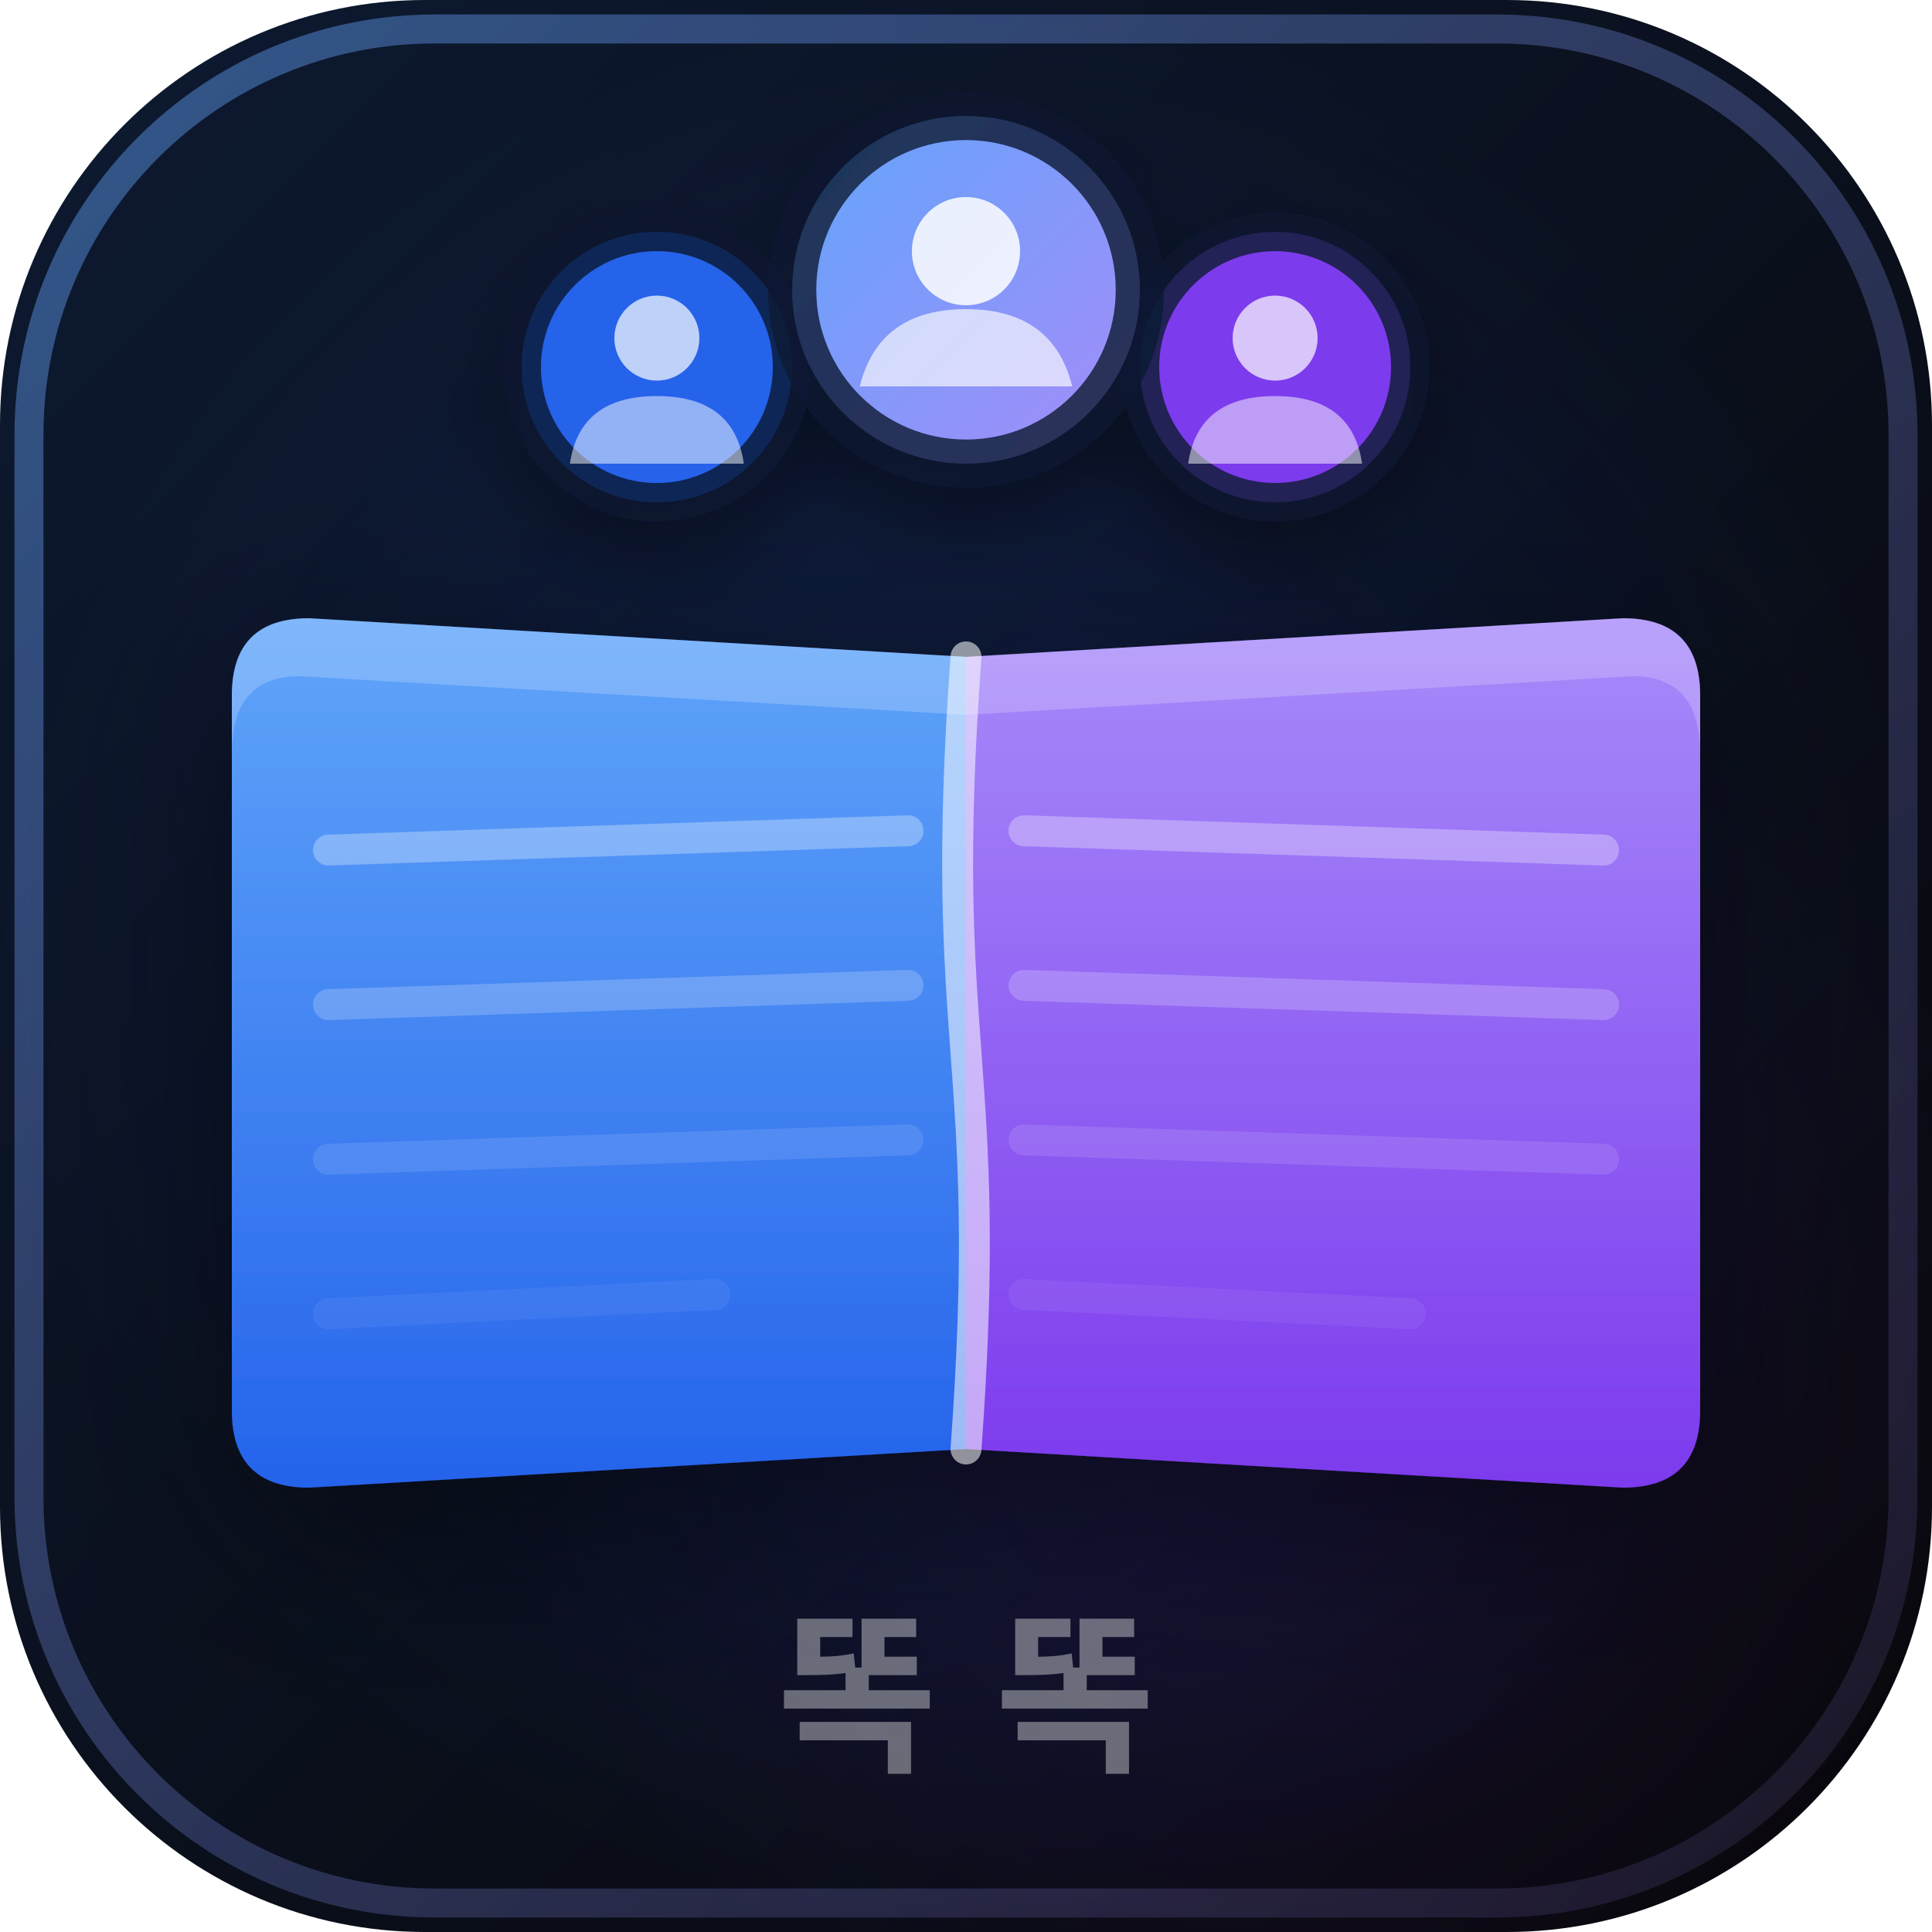
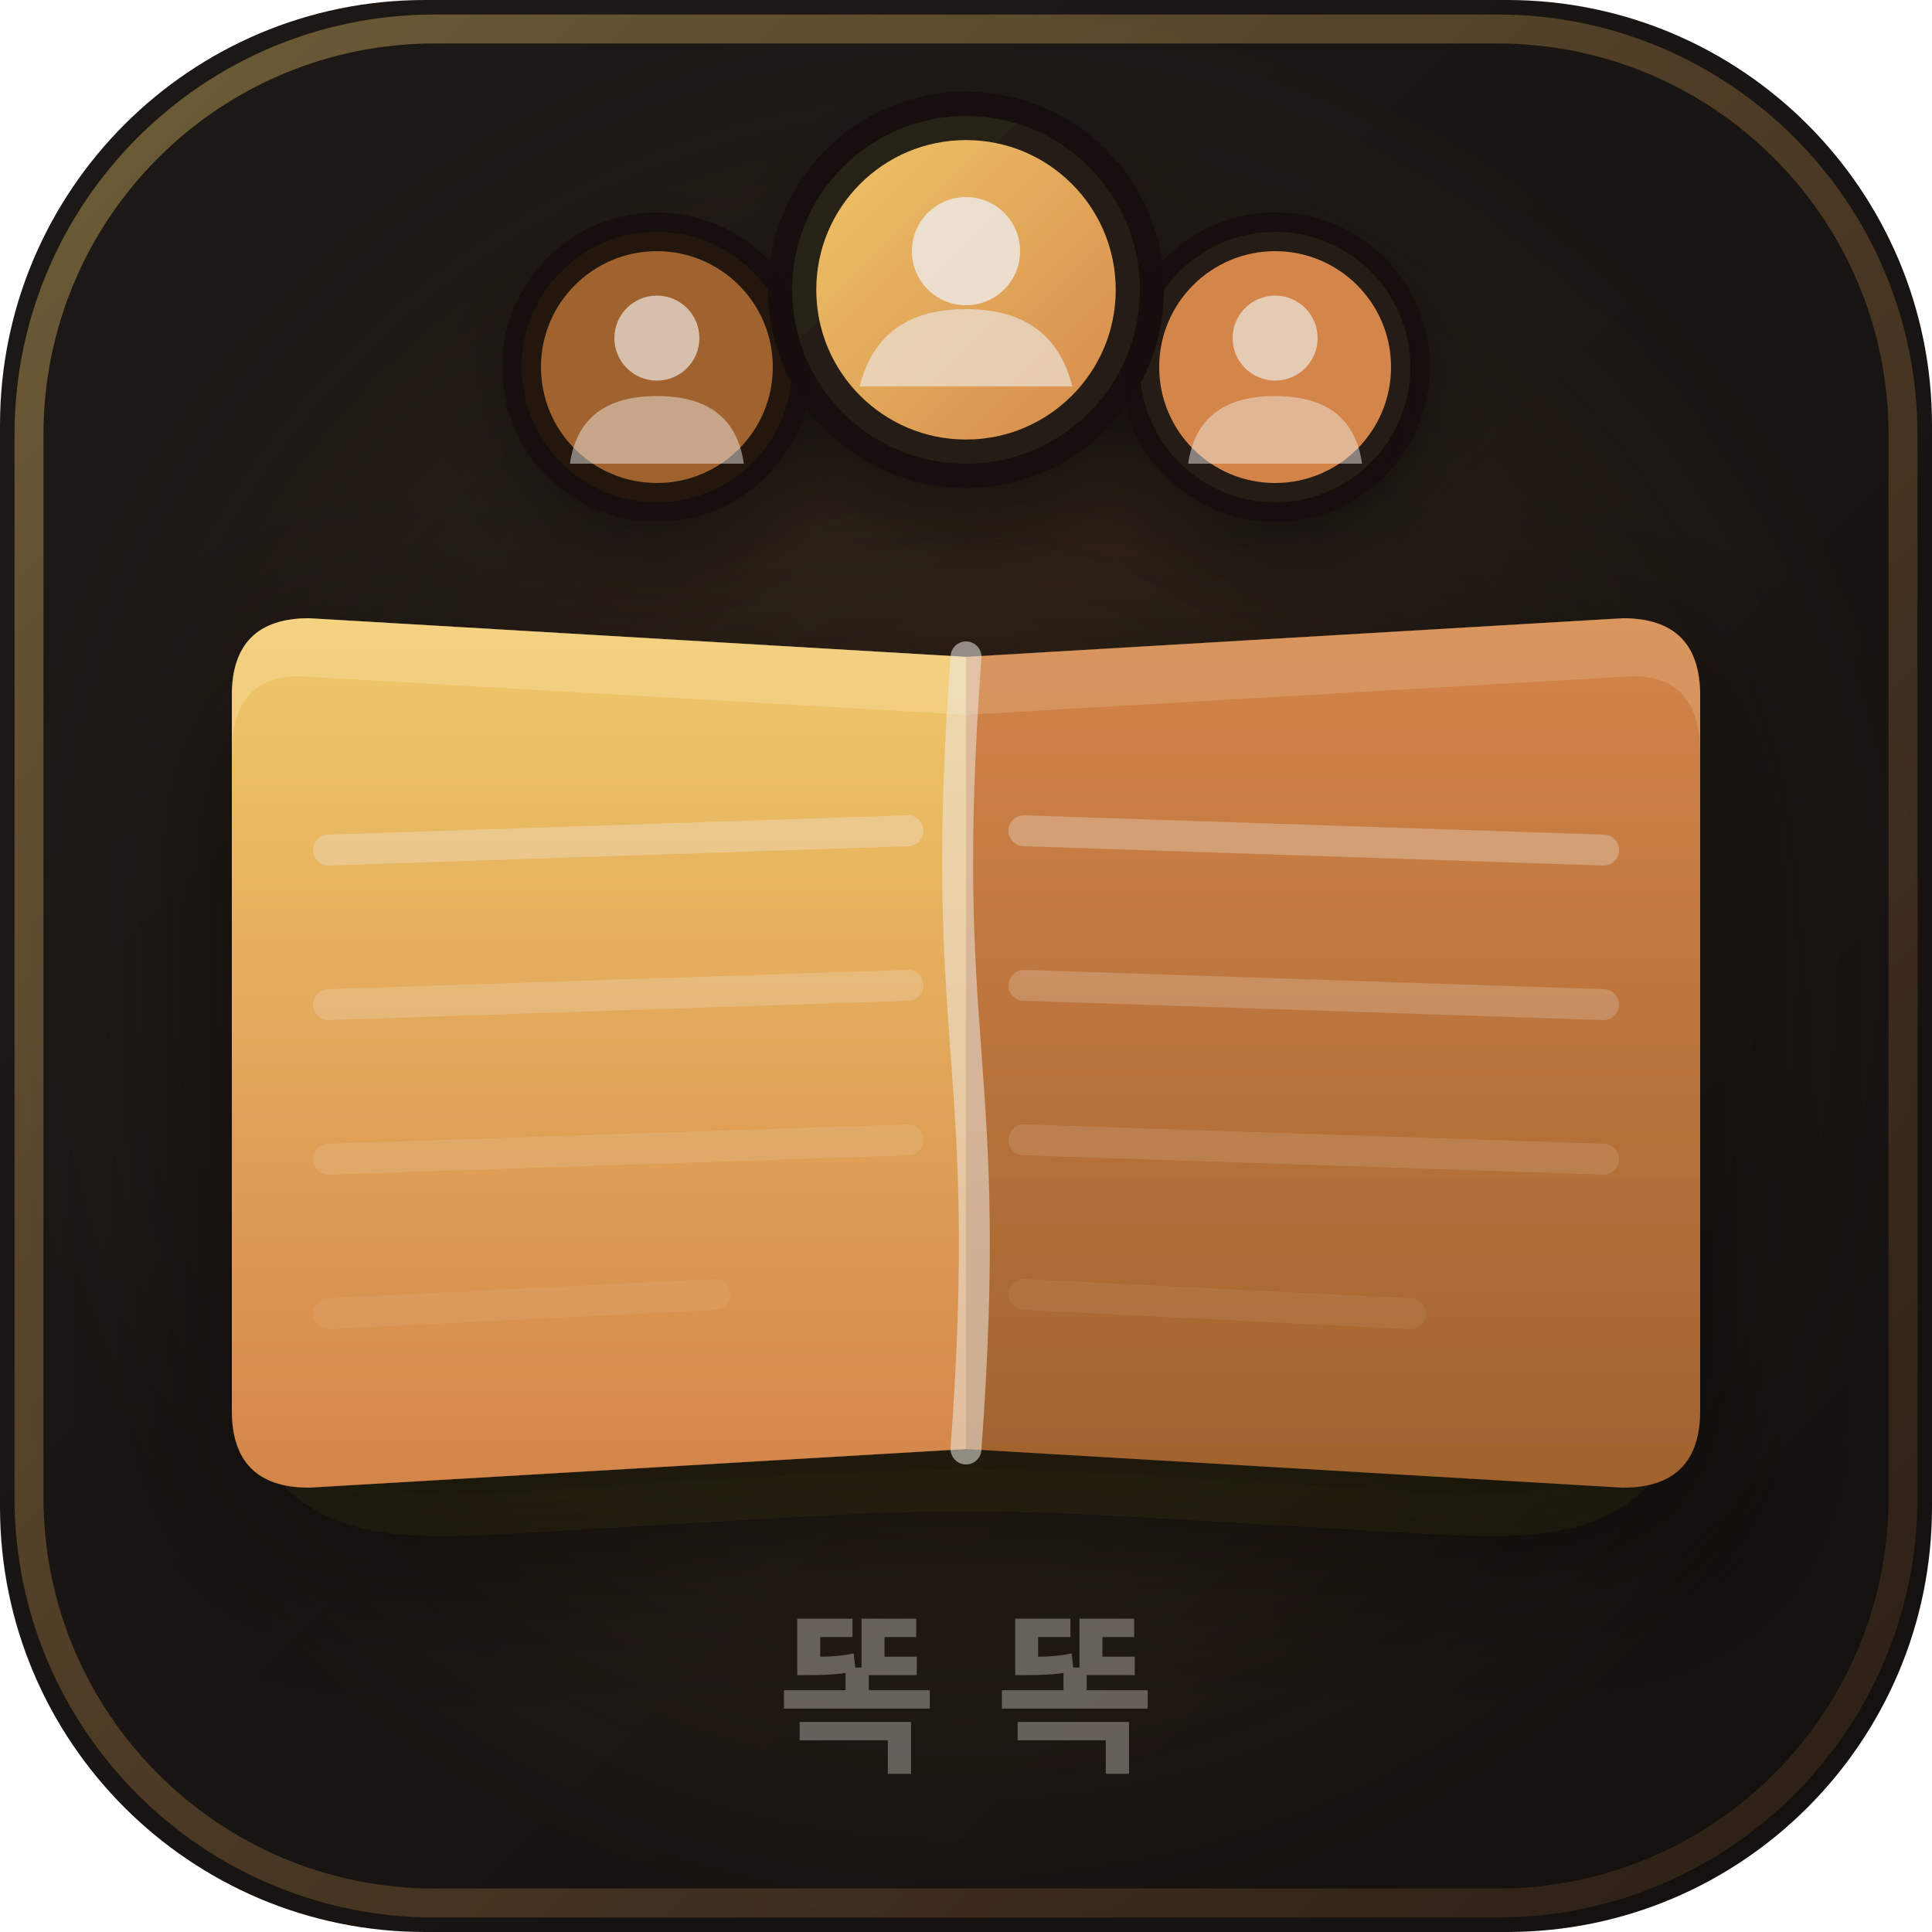
<svg xmlns="http://www.w3.org/2000/svg" viewBox="0 0 100 100">
  <defs>
    <linearGradient id="bg" x1="0" y1="0" x2="1" y2="1">
-       <stop offset="0%" stop-color="#0D1A32" />
-       <stop offset="100%" stop-color="#080608" />
+       <stop offset="0%" stop-color="#1D1916" />
+       <stop offset="100%" stop-color="#13100D" />
    </linearGradient>
    <linearGradient id="lp" x1="0" y1="0" x2="0" y2="1">
-       <stop offset="0%" stop-color="#60A5FA" />
-       <stop offset="100%" stop-color="#2563EB" />
+       <stop offset="0%" stop-color="#F0C96A" />
+       <stop offset="100%" stop-color="#D4854A" />
    </linearGradient>
    <linearGradient id="rp" x1="0" y1="0" x2="0" y2="1">
-       <stop offset="0%" stop-color="#A78BFA" />
-       <stop offset="100%" stop-color="#7C3AED" />
+       <stop offset="0%" stop-color="#D4854A" />
+       <stop offset="100%" stop-color="#A0622E" />
    </linearGradient>
    <linearGradient id="ag" x1="0" y1="0" x2="1" y2="1">
-       <stop offset="0%" stop-color="#60A5FA" />
-       <stop offset="100%" stop-color="#A78BFA" />
+       <stop offset="0%" stop-color="#F0C96A" />
+       <stop offset="100%" stop-color="#D4854A" />
    </linearGradient>
    <linearGradient id="bdr" x1="0" y1="0" x2="1" y2="1">
-       <stop offset="0%" stop-color="#60A5FA" stop-opacity="0.45" />
-       <stop offset="100%" stop-color="#A78BFA" stop-opacity="0.1" />
+       <stop offset="0%" stop-color="#E8C56A" stop-opacity="0.4" />
+       <stop offset="100%" stop-color="#D4854A" stop-opacity="0.12" />
    </linearGradient>
    <radialGradient id="glow" cx="50%" cy="50%" r="50%">
-       <stop offset="0%" stop-color="#1D4ED8" stop-opacity="0.2" />
-       <stop offset="100%" stop-color="#1D4ED8" stop-opacity="0" />
-     </radialGradient>
-     <radialGradient id="glow2" cx="65%" cy="70%" r="40%">
-       <stop offset="0%" stop-color="#6D28D9" stop-opacity="0.14" />
-       <stop offset="100%" stop-color="#6D28D9" stop-opacity="0" />
+       <stop offset="0%" stop-color="#D4854A" stop-opacity="0.18" />
+       <stop offset="100%" stop-color="#D4854A" stop-opacity="0" />
    </radialGradient>
    <filter id="sh" x="-25%" y="-25%" width="150%" height="160%">
-       <feDropShadow dx="0" dy="3" stdDeviation="5" flood-color="#000" flood-opacity="0.5" />
+       <feDropShadow dx="0" dy="3" stdDeviation="5" flood-color="#0A0806" flood-opacity="0.6" />
    </filter>
    <filter id="ash" x="-50%" y="-50%" width="200%" height="200%">
-       <feDropShadow dx="0" dy="2" stdDeviation="2" flood-color="#000" flood-opacity="0.35" />
+       <feDropShadow dx="0" dy="2" stdDeviation="2" flood-color="#0A0806" flood-opacity="0.4" />
    </filter>
  </defs>
  <rect width="100" height="100" rx="22" fill="url(#bg)" />
  <rect width="100" height="100" rx="22" fill="url(#glow)" />
-   <rect width="100" height="100" rx="22" fill="url(#glow2)" />
  <rect x="1.5" y="1.5" width="97" height="97" rx="21" fill="none" stroke="url(#bdr)" stroke-width="1.5" />
  <g filter="url(#ash)">
-     <circle cx="34" cy="19" r="7" fill="#2563EB" stroke="rgba(13,26,50,0.8)" stroke-width="2" />
-     <circle cx="66" cy="19" r="7" fill="#7C3AED" stroke="rgba(13,26,50,0.8)" stroke-width="2" />
-     <circle cx="50" cy="15" r="9" fill="url(#ag)" stroke="rgba(13,26,50,0.8)" stroke-width="2.5" />
+     <circle cx="34" cy="19" r="7" fill="#A0622E" stroke="rgba(19,16,13,0.9)" stroke-width="2" />
+     <circle cx="66" cy="19" r="7" fill="#D4854A" stroke="rgba(19,16,13,0.9)" stroke-width="2" />
+     <circle cx="50" cy="15" r="9" fill="url(#ag)" stroke="rgba(19,16,13,0.9)" stroke-width="2.5" />
  </g>
-   <circle cx="34" cy="17.5" r="2.2" fill="rgba(255,255,255,0.7)" />
-   <path d="M29.5,24 Q30,20.5 34,20.5 Q38,20.5 38.5,24" fill="rgba(255,255,255,0.5)" stroke="none" />
-   <circle cx="66" cy="17.5" r="2.2" fill="rgba(255,255,255,0.7)" />
-   <path d="M61.5,24 Q62,20.5 66,20.5 Q70,20.5 70.5,24" fill="rgba(255,255,255,0.5)" stroke="none" />
-   <circle cx="50" cy="13" r="2.8" fill="rgba(255,255,255,0.85)" />
-   <path d="M44.5,20 Q45.5,16 50,16 Q54.5,16 55.5,20" fill="rgba(255,255,255,0.65)" stroke="none" />
+   <circle cx="34" cy="17.5" r="2.2" fill="rgba(237,232,226,0.7)" />
+   <path d="M29.5,24 Q30,20.5 34,20.5 Q38,20.5 38.5,24" fill="rgba(237,232,226,0.5)" />
+   <circle cx="66" cy="17.5" r="2.2" fill="rgba(237,232,226,0.7)" />
+   <path d="M61.5,24 Q62,20.5 66,20.5 Q70,20.5 70.5,24" fill="rgba(237,232,226,0.5)" />
+   <circle cx="50" cy="13" r="2.8" fill="rgba(237,232,226,0.85)" />
+   <path d="M44.5,20 Q45.5,16 50,16 Q54.5,16 55.5,20" fill="rgba(237,232,226,0.65)" />
  <g filter="url(#sh)">
    <path d="M50,34 L16,32 Q12,32 12,36 L12,73 Q12,77 16,77 L50,75 Z" fill="url(#lp)" />
    <path d="M50,34 L84,32 Q88,32 88,36 L88,73 Q88,77 84,77 L50,75 Z" fill="url(#rp)" />
  </g>
-   <path d="M50,34 L16,32 Q12,32 12,36 L12,39 Q12,35 15.5,35 L50,37 Z" fill="rgba(255,255,255,0.2)" />
-   <path d="M50,34 L84,32 Q88,32 88,36 L88,39 Q88,35 84.5,35 L50,37 Z" fill="rgba(255,255,255,0.2)" />
-   <line x1="17" y1="44" x2="47" y2="43" stroke="rgba(255,255,255,0.30)" stroke-width="1.6" stroke-linecap="round" />
-   <line x1="17" y1="52" x2="47" y2="51" stroke="rgba(255,255,255,0.20)" stroke-width="1.6" stroke-linecap="round" />
-   <line x1="17" y1="60" x2="47" y2="59" stroke="rgba(255,255,255,0.11)" stroke-width="1.6" stroke-linecap="round" />
-   <line x1="17" y1="68" x2="37" y2="67" stroke="rgba(255,255,255,0.06)" stroke-width="1.6" stroke-linecap="round" />
-   <line x1="53" y1="43" x2="83" y2="44" stroke="rgba(255,255,255,0.30)" stroke-width="1.6" stroke-linecap="round" />
-   <line x1="53" y1="51" x2="83" y2="52" stroke="rgba(255,255,255,0.20)" stroke-width="1.6" stroke-linecap="round" />
-   <line x1="53" y1="59" x2="83" y2="60" stroke="rgba(255,255,255,0.11)" stroke-width="1.6" stroke-linecap="round" />
-   <line x1="53" y1="67" x2="73" y2="68" stroke="rgba(255,255,255,0.06)" stroke-width="1.6" stroke-linecap="round" />
-   <path d="M50,34 C48.5,54.5 51.5,54.5 50,75" fill="none" stroke="rgba(255,255,255,0.55)" stroke-width="1.6" stroke-linecap="round" />
-   <text x="50" y="91" font-family="'Apple SD Gothic Neo','Pretendard','Noto Sans KR','Malgun Gothic',sans-serif" font-size="9" font-weight="800" text-anchor="middle" letter-spacing="3" fill="rgba(255,255,255,0.38)">똑똑</text>
+   <path d="M50,34 L16,32 Q12,32 12,36 L12,39 Q12,35 15.5,35 L50,37 Z" fill="rgba(255,240,200,0.25)" />
+   <path d="M50,34 L84,32 Q88,32 88,36 L88,39 Q88,35 84.5,35 L50,37 Z" fill="rgba(255,240,200,0.16)" />
+   <line x1="17" y1="44" x2="47" y2="43" stroke="rgba(237,232,226,0.32)" stroke-width="1.6" stroke-linecap="round" />
+   <line x1="17" y1="52" x2="47" y2="51" stroke="rgba(237,232,226,0.22)" stroke-width="1.6" stroke-linecap="round" />
+   <line x1="17" y1="60" x2="47" y2="59" stroke="rgba(237,232,226,0.13)" stroke-width="1.6" stroke-linecap="round" />
+   <line x1="17" y1="68" x2="37" y2="67" stroke="rgba(237,232,226,0.07)" stroke-width="1.6" stroke-linecap="round" />
+   <line x1="53" y1="43" x2="83" y2="44" stroke="rgba(237,232,226,0.32)" stroke-width="1.6" stroke-linecap="round" />
+   <line x1="53" y1="51" x2="83" y2="52" stroke="rgba(237,232,226,0.22)" stroke-width="1.6" stroke-linecap="round" />
+   <line x1="53" y1="59" x2="83" y2="60" stroke="rgba(237,232,226,0.13)" stroke-width="1.6" stroke-linecap="round" />
+   <line x1="53" y1="67" x2="73" y2="68" stroke="rgba(237,232,226,0.07)" stroke-width="1.6" stroke-linecap="round" />
+   <path d="M50,34 C48.5,54.5 51.5,54.5 50,75" fill="none" stroke="rgba(237,232,226,0.55)" stroke-width="1.6" stroke-linecap="round" />
+   <text x="50" y="91" font-family="'Apple SD Gothic Neo','Pretendard','Noto Sans KR','Malgun Gothic',sans-serif" font-size="9" font-weight="800" text-anchor="middle" letter-spacing="3" fill="rgba(237,232,226,0.35)">똑똑</text>
</svg>
